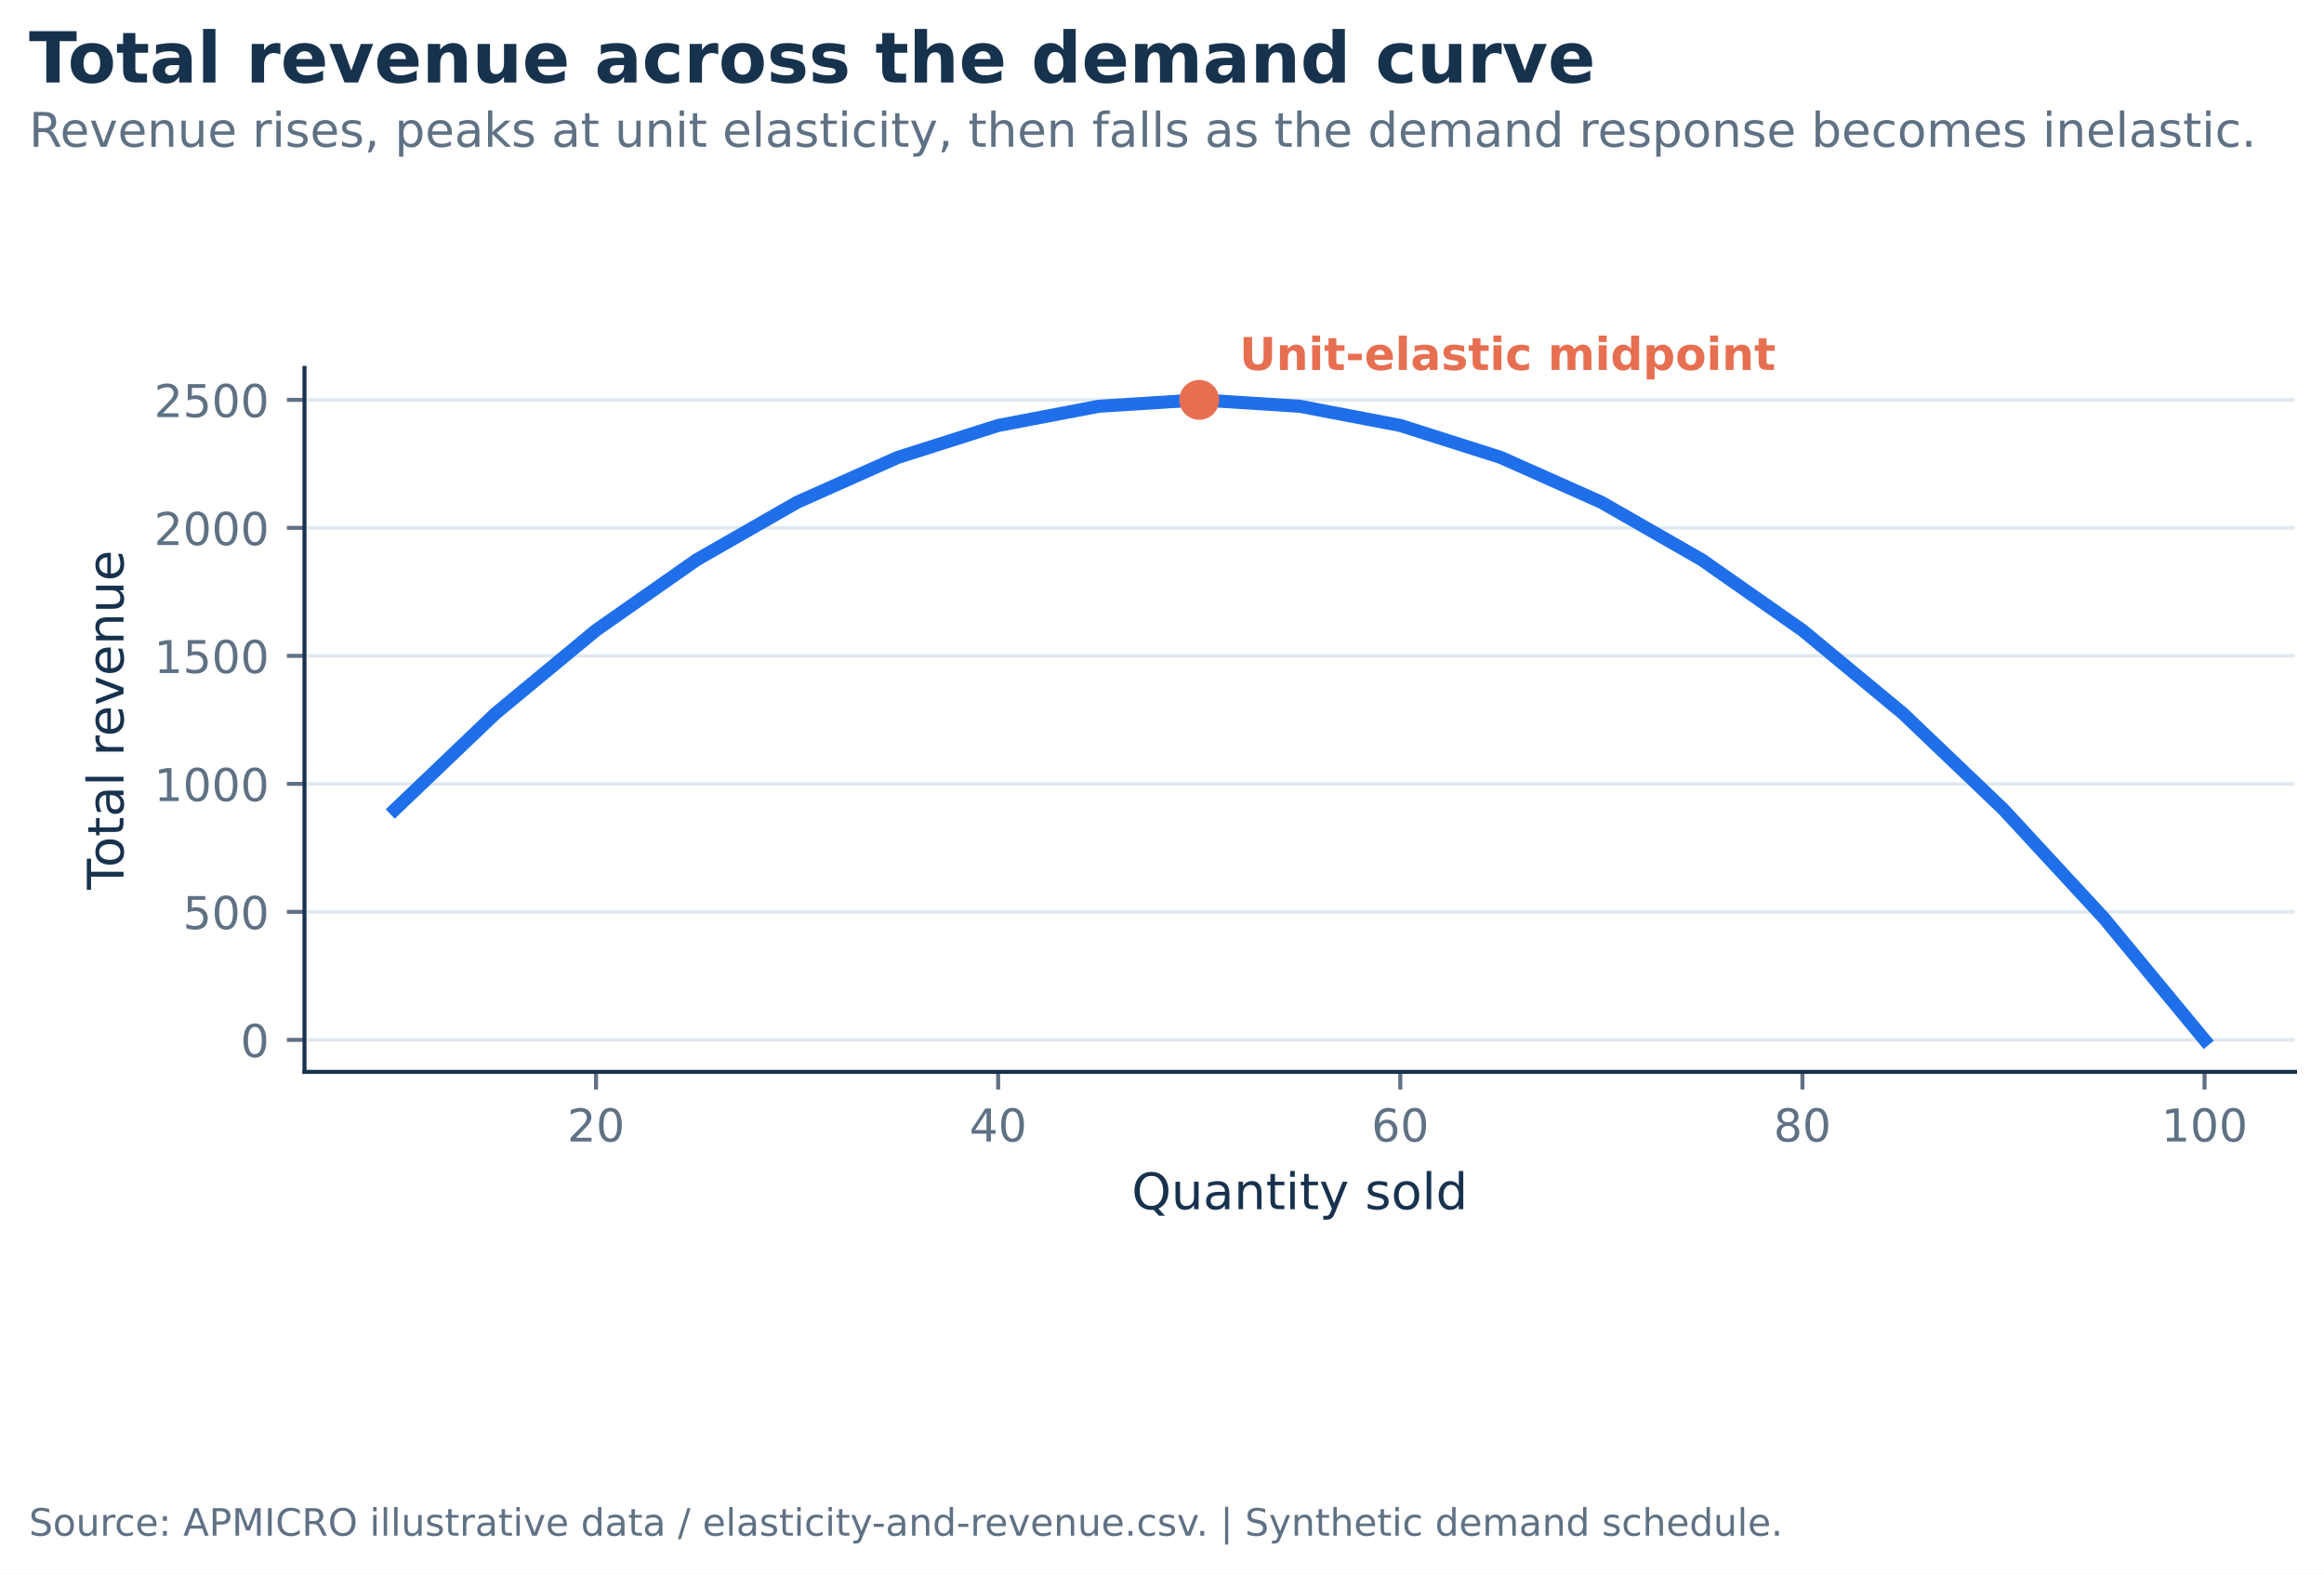
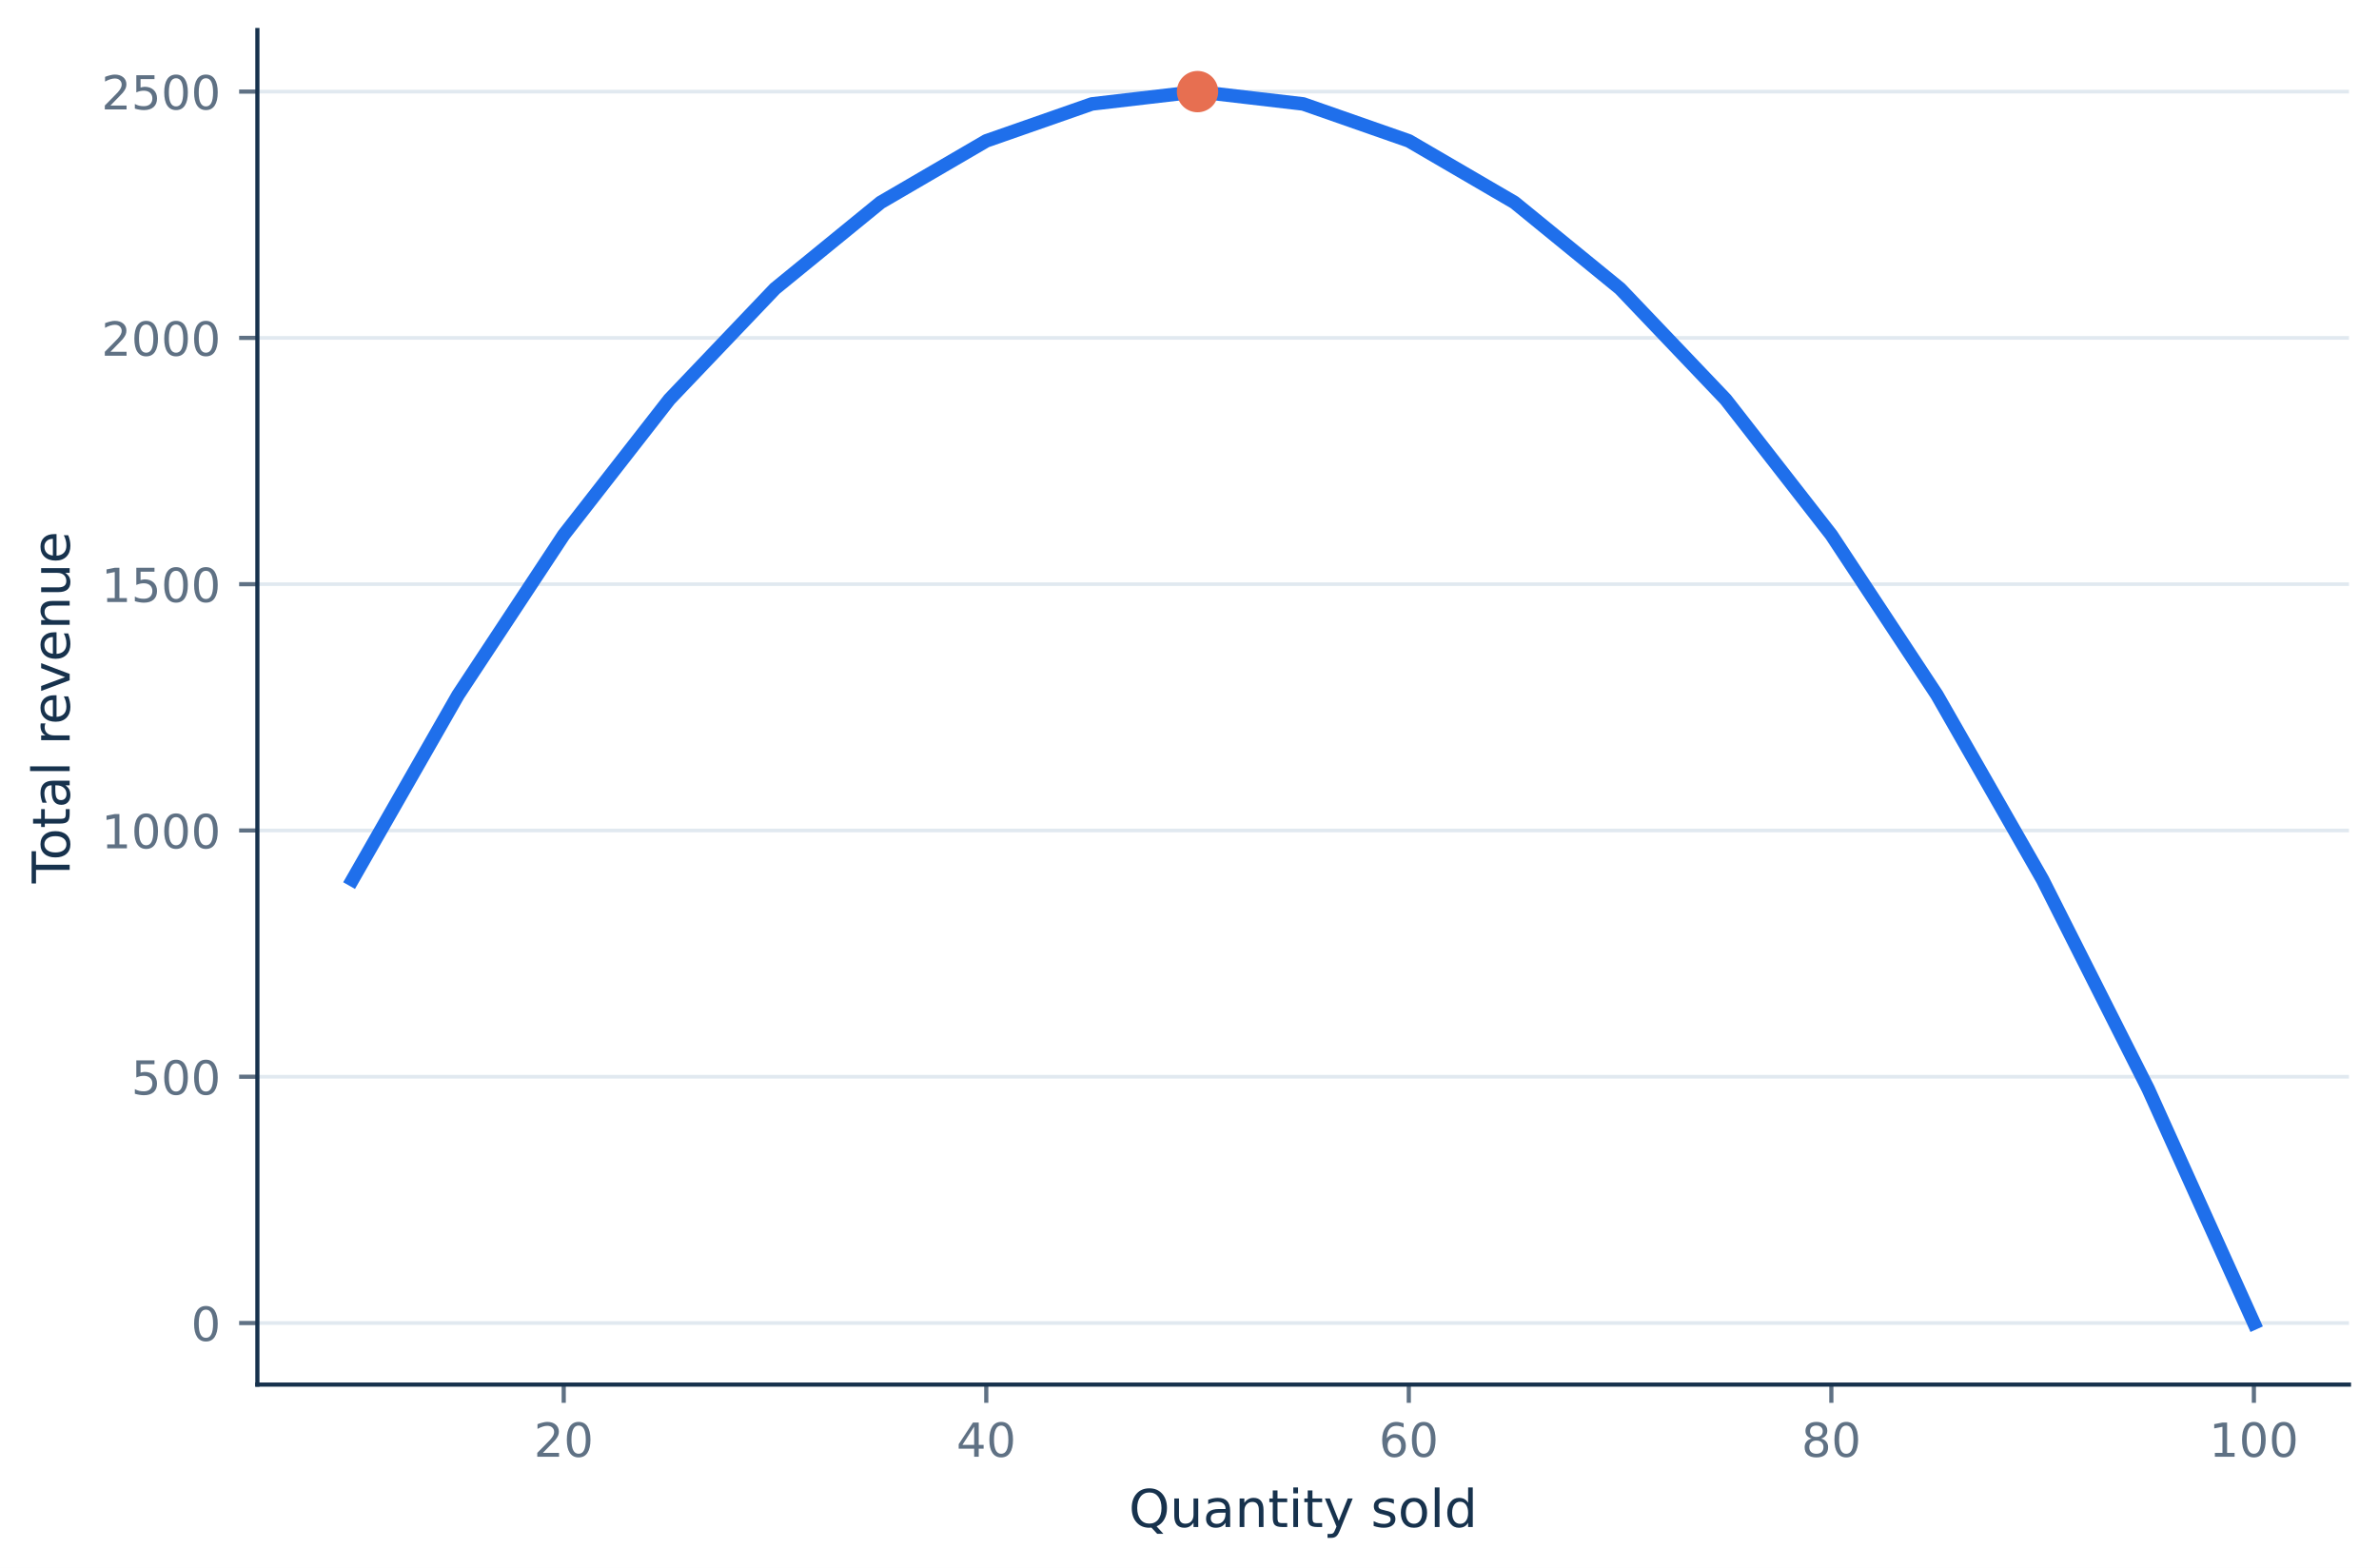
- <svg xmlns="http://www.w3.org/2000/svg" xmlns:xlink="http://www.w3.org/1999/xlink" width="462.096pt" height="312.84pt" viewBox="0 0 462.096 312.84" version="1.1">
+ <svg xmlns="http://www.w3.org/2000/svg" xmlns:xlink="http://www.w3.org/1999/xlink" width="456.078pt" height="300.628pt" viewBox="0 0 456.078 300.628" version="1.1">
  <defs>
    <style type="text/css">*{stroke-linejoin: round; stroke-linecap: butt}</style>
  </defs>
  <g id="figure_1">
    <g id="patch_1">
-       <path d="M 0 312.84 L 462.096 312.84 L 462.096 0 L 0 0 z " style="fill: #ffffff" />
+       <path d="M 0 300.628  L 456.078 300.628  L 456.078 0  L 0 0  z " style="fill: #ffffff" />
    </g>
    <g id="axes_1">
      <g id="patch_2">
-         <path d="M 60.545 213.1 L 456.336 213.1 L 456.336 73.138 L 60.545 73.138 z " style="fill: #ffffff" />
+         <path d="M 49.343 265.48  L 450.318 265.48  L 450.318 5.76  L 49.343 5.76  z " style="fill: #ffffff" />
      </g>
      <g id="matplotlib.axis_1">
        <g id="xtick_1">
          <g id="line2d_1">
            <defs>
-               <path id="mff1b56f78f" d="M 0 0 L 0 3.5 " style="stroke: #5f7184; stroke-width: 0.8" />
+               <path id="m20ea4eaf47" d="M 0 0  L 0 3.5  " style="stroke: #5f7184; stroke-width: 0.8" />
            </defs>
            <g>
-               <use xlink:href="#mff1b56f78f" x="118.514" y="213.1" style="fill: #5f7184; stroke: #5f7184; stroke-width: 0.8" />
+               <use xlink:href="#m20ea4eaf47" x="108.072" y="265.48" style="fill: #5f7184; stroke: #5f7184; stroke-width: 0.8" />
            </g>
          </g>
          <g id="text_1">
-             <text style="font-size: 9px; font-family: 'DejaVu Sans'; text-anchor: middle; fill: #5f7184" x="118.514" y="226.939" transform="rotate(-0 118.5144 226.9386)">20</text>
+             <text style="font-size: 9px; font-family: 'DejaVu Sans'; text-anchor: middle; fill: #5f7184" x="108.072" y="279.319" transform="rotate(-0 108.0718 279.3186)">20</text>
          </g>
        </g>
        <g id="xtick_2">
          <g id="line2d_2">
            <g>
-               <use xlink:href="#mff1b56f78f" x="198.472" y="213.1" style="fill: #5f7184; stroke: #5f7184; stroke-width: 0.8" />
+               <use xlink:href="#m20ea4eaf47" x="189.077" y="265.48" style="fill: #5f7184; stroke: #5f7184; stroke-width: 0.8" />
            </g>
          </g>
          <g id="text_2">
-             <text style="font-size: 9px; font-family: 'DejaVu Sans'; text-anchor: middle; fill: #5f7184" x="198.472" y="226.939" transform="rotate(-0 198.4722 226.9386)">40</text>
+             <text style="font-size: 9px; font-family: 'DejaVu Sans'; text-anchor: middle; fill: #5f7184" x="189.077" y="279.319" transform="rotate(-0 189.0768 279.3186)">40</text>
          </g>
        </g>
        <g id="xtick_3">
          <g id="line2d_3">
            <g>
-               <use xlink:href="#mff1b56f78f" x="278.43" y="213.1" style="fill: #5f7184; stroke: #5f7184; stroke-width: 0.8" />
+               <use xlink:href="#m20ea4eaf47" x="270.082" y="265.48" style="fill: #5f7184; stroke: #5f7184; stroke-width: 0.8" />
            </g>
          </g>
          <g id="text_3">
-             <text style="font-size: 9px; font-family: 'DejaVu Sans'; text-anchor: middle; fill: #5f7184" x="278.43" y="226.939" transform="rotate(-0 278.4299 226.9386)">60</text>
+             <text style="font-size: 9px; font-family: 'DejaVu Sans'; text-anchor: middle; fill: #5f7184" x="270.082" y="279.319" transform="rotate(-0 270.0819 279.3186)">60</text>
          </g>
        </g>
        <g id="xtick_4">
          <g id="line2d_4">
            <g>
-               <use xlink:href="#mff1b56f78f" x="358.388" y="213.1" style="fill: #5f7184; stroke: #5f7184; stroke-width: 0.8" />
+               <use xlink:href="#m20ea4eaf47" x="351.087" y="265.48" style="fill: #5f7184; stroke: #5f7184; stroke-width: 0.8" />
            </g>
          </g>
          <g id="text_4">
-             <text style="font-size: 9px; font-family: 'DejaVu Sans'; text-anchor: middle; fill: #5f7184" x="358.388" y="226.939" transform="rotate(-0 358.3877 226.9386)">80</text>
+             <text style="font-size: 9px; font-family: 'DejaVu Sans'; text-anchor: middle; fill: #5f7184" x="351.087" y="279.319" transform="rotate(-0 351.0869 279.3186)">80</text>
          </g>
        </g>
        <g id="xtick_5">
          <g id="line2d_5">
            <g>
-               <use xlink:href="#mff1b56f78f" x="438.346" y="213.1" style="fill: #5f7184; stroke: #5f7184; stroke-width: 0.8" />
+               <use xlink:href="#m20ea4eaf47" x="432.092" y="265.48" style="fill: #5f7184; stroke: #5f7184; stroke-width: 0.8" />
            </g>
          </g>
          <g id="text_5">
-             <text style="font-size: 9px; font-family: 'DejaVu Sans'; text-anchor: middle; fill: #5f7184" x="438.346" y="226.939" transform="rotate(-0 438.3455 226.9386)">100</text>
+             <text style="font-size: 9px; font-family: 'DejaVu Sans'; text-anchor: middle; fill: #5f7184" x="432.092" y="279.319" transform="rotate(-0 432.092 279.3186)">100</text>
          </g>
        </g>
        <g id="text_6">
-           <text style="font-size: 10px; font-family: 'DejaVu Sans'; text-anchor: middle; fill: #17324d" x="258.44" y="240.409" transform="rotate(-0 258.4405 240.4087)">Quantity sold</text>
+           <text style="font-size: 10px; font-family: 'DejaVu Sans'; text-anchor: middle; fill: #17324d" x="249.831" y="292.789" transform="rotate(-0 249.8306 292.7887)">Quantity sold</text>
        </g>
      </g>
      <g id="matplotlib.axis_2">
        <g id="ytick_1">
          <g id="line2d_6">
-             <path d="M 60.545 206.738 L 456.336 206.738 " clip-path="url(#p9d4e6d6bfb)" style="fill: none; stroke: #d9e3ec; stroke-opacity: 0.8; stroke-width: 0.7; stroke-linecap: square" />
+             <path d="M 49.343 253.675  L 450.318 253.675  " clip-path="url(#p48f072ab12)" style="fill: none; stroke: #d9e3ec; stroke-opacity: 0.8; stroke-width: 0.7; stroke-linecap: square" />
          </g>
          <g id="line2d_7">
            <defs>
-               <path id="mcb935cf9d0" d="M 0 0 L -3.5 0 " style="stroke: #5f7184; stroke-width: 0.8" />
+               <path id="m91d73f04fc" d="M 0 0  L -3.5 0  " style="stroke: #5f7184; stroke-width: 0.8" />
            </defs>
            <g>
-               <use xlink:href="#mcb935cf9d0" x="60.545" y="206.738" style="fill: #5f7184; stroke: #5f7184; stroke-width: 0.8" />
+               <use xlink:href="#m91d73f04fc" x="49.343" y="253.675" style="fill: #5f7184; stroke: #5f7184; stroke-width: 0.8" />
            </g>
          </g>
          <g id="text_7">
-             <text style="font-size: 9px; font-family: 'DejaVu Sans'; text-anchor: end; fill: #5f7184" x="53.545" y="210.157" transform="rotate(-0 53.545 210.1574)">0</text>
+             <text style="font-size: 9px; font-family: 'DejaVu Sans'; text-anchor: end; fill: #5f7184" x="42.343" y="257.094" transform="rotate(-0 42.34313 257.0938)">0</text>
          </g>
        </g>
        <g id="ytick_2">
          <g id="line2d_8">
-             <path d="M 60.545 181.29 L 456.336 181.29 " clip-path="url(#p9d4e6d6bfb)" style="fill: none; stroke: #d9e3ec; stroke-opacity: 0.8; stroke-width: 0.7; stroke-linecap: square" />
+             <path d="M 49.343 206.453  L 450.318 206.453  " clip-path="url(#p48f072ab12)" style="fill: none; stroke: #d9e3ec; stroke-opacity: 0.8; stroke-width: 0.7; stroke-linecap: square" />
          </g>
          <g id="line2d_9">
            <g>
-               <use xlink:href="#mcb935cf9d0" x="60.545" y="181.29" style="fill: #5f7184; stroke: #5f7184; stroke-width: 0.8" />
+               <use xlink:href="#m91d73f04fc" x="49.343" y="206.453" style="fill: #5f7184; stroke: #5f7184; stroke-width: 0.8" />
            </g>
          </g>
          <g id="text_8">
-             <text style="font-size: 9px; font-family: 'DejaVu Sans'; text-anchor: end; fill: #5f7184" x="53.545" y="184.71" transform="rotate(-0 53.545 184.7097)">500</text>
+             <text style="font-size: 9px; font-family: 'DejaVu Sans'; text-anchor: end; fill: #5f7184" x="42.343" y="209.872" transform="rotate(-0 42.34313 209.872)">500</text>
          </g>
        </g>
        <g id="ytick_3">
          <g id="line2d_10">
-             <path d="M 60.545 155.843 L 456.336 155.843 " clip-path="url(#p9d4e6d6bfb)" style="fill: none; stroke: #d9e3ec; stroke-opacity: 0.8; stroke-width: 0.7; stroke-linecap: square" />
+             <path d="M 49.343 159.231  L 450.318 159.231  " clip-path="url(#p48f072ab12)" style="fill: none; stroke: #d9e3ec; stroke-opacity: 0.8; stroke-width: 0.7; stroke-linecap: square" />
          </g>
          <g id="line2d_11">
            <g>
-               <use xlink:href="#mcb935cf9d0" x="60.545" y="155.843" style="fill: #5f7184; stroke: #5f7184; stroke-width: 0.8" />
+               <use xlink:href="#m91d73f04fc" x="49.343" y="159.231" style="fill: #5f7184; stroke: #5f7184; stroke-width: 0.8" />
            </g>
          </g>
          <g id="text_9">
-             <text style="font-size: 9px; font-family: 'DejaVu Sans'; text-anchor: end; fill: #5f7184" x="53.545" y="159.262" transform="rotate(-0 53.545 159.262)">1000</text>
+             <text style="font-size: 9px; font-family: 'DejaVu Sans'; text-anchor: end; fill: #5f7184" x="42.343" y="162.65" transform="rotate(-0 42.34313 162.6502)">1000</text>
          </g>
        </g>
        <g id="ytick_4">
          <g id="line2d_12">
-             <path d="M 60.545 130.395 L 456.336 130.395 " clip-path="url(#p9d4e6d6bfb)" style="fill: none; stroke: #d9e3ec; stroke-opacity: 0.8; stroke-width: 0.7; stroke-linecap: square" />
+             <path d="M 49.343 112.009  L 450.318 112.009  " clip-path="url(#p48f072ab12)" style="fill: none; stroke: #d9e3ec; stroke-opacity: 0.8; stroke-width: 0.7; stroke-linecap: square" />
          </g>
          <g id="line2d_13">
            <g>
-               <use xlink:href="#mcb935cf9d0" x="60.545" y="130.395" style="fill: #5f7184; stroke: #5f7184; stroke-width: 0.8" />
+               <use xlink:href="#m91d73f04fc" x="49.343" y="112.009" style="fill: #5f7184; stroke: #5f7184; stroke-width: 0.8" />
            </g>
          </g>
          <g id="text_10">
-             <text style="font-size: 9px; font-family: 'DejaVu Sans'; text-anchor: end; fill: #5f7184" x="53.545" y="133.814" transform="rotate(-0 53.545 133.8142)">1500</text>
+             <text style="font-size: 9px; font-family: 'DejaVu Sans'; text-anchor: end; fill: #5f7184" x="42.343" y="115.428" transform="rotate(-0 42.34313 115.4284)">1500</text>
          </g>
        </g>
        <g id="ytick_5">
          <g id="line2d_14">
-             <path d="M 60.545 104.947 L 456.336 104.947 " clip-path="url(#p9d4e6d6bfb)" style="fill: none; stroke: #d9e3ec; stroke-opacity: 0.8; stroke-width: 0.7; stroke-linecap: square" />
+             <path d="M 49.343 64.787  L 450.318 64.787  " clip-path="url(#p48f072ab12)" style="fill: none; stroke: #d9e3ec; stroke-opacity: 0.8; stroke-width: 0.7; stroke-linecap: square" />
          </g>
          <g id="line2d_15">
            <g>
-               <use xlink:href="#mcb935cf9d0" x="60.545" y="104.947" style="fill: #5f7184; stroke: #5f7184; stroke-width: 0.8" />
+               <use xlink:href="#m91d73f04fc" x="49.343" y="64.787" style="fill: #5f7184; stroke: #5f7184; stroke-width: 0.8" />
            </g>
          </g>
          <g id="text_11">
-             <text style="font-size: 9px; font-family: 'DejaVu Sans'; text-anchor: end; fill: #5f7184" x="53.545" y="108.367" transform="rotate(-0 53.545 108.3665)">2000</text>
+             <text style="font-size: 9px; font-family: 'DejaVu Sans'; text-anchor: end; fill: #5f7184" x="42.343" y="68.207" transform="rotate(-0 42.34313 68.20657)">2000</text>
          </g>
        </g>
        <g id="ytick_6">
          <g id="line2d_16">
-             <path d="M 60.545 79.5 L 456.336 79.5 " clip-path="url(#p9d4e6d6bfb)" style="fill: none; stroke: #d9e3ec; stroke-opacity: 0.8; stroke-width: 0.7; stroke-linecap: square" />
+             <path d="M 49.343 17.565  L 450.318 17.565  " clip-path="url(#p48f072ab12)" style="fill: none; stroke: #d9e3ec; stroke-opacity: 0.8; stroke-width: 0.7; stroke-linecap: square" />
          </g>
          <g id="line2d_17">
            <g>
-               <use xlink:href="#mcb935cf9d0" x="60.545" y="79.5" style="fill: #5f7184; stroke: #5f7184; stroke-width: 0.8" />
+               <use xlink:href="#m91d73f04fc" x="49.343" y="17.565" style="fill: #5f7184; stroke: #5f7184; stroke-width: 0.8" />
            </g>
          </g>
          <g id="text_12">
-             <text style="font-size: 9px; font-family: 'DejaVu Sans'; text-anchor: end; fill: #5f7184" x="53.545" y="82.919" transform="rotate(-0 53.545 82.91882)">2500</text>
+             <text style="font-size: 9px; font-family: 'DejaVu Sans'; text-anchor: end; fill: #5f7184" x="42.343" y="20.985" transform="rotate(-0 42.34313 20.98475)">2500</text>
          </g>
        </g>
        <g id="text_13">
-           <text style="font-size: 10px; font-family: 'DejaVu Sans'; text-anchor: middle; fill: #17324d" x="24.56" y="143.119" transform="rotate(-90 24.56031 143.1188)">Total revenue</text>
+           <text style="font-size: 10px; font-family: 'DejaVu Sans'; text-anchor: middle; fill: #17324d" x="13.358" y="135.62" transform="rotate(-90 13.35844 135.62)">Total revenue</text>
        </g>
      </g>
      <g id="line2d_18">
-         <path d="M 78.535 160.932 L 98.525 141.846 L 118.514 125.305 L 138.504 111.309 L 158.493 99.858 L 178.483 90.951 L 198.472 84.589 L 218.462 80.772 L 238.451 79.5 L 258.44 80.772 L 278.43 84.589 L 298.419 90.951 L 318.409 99.858 L 338.398 111.309 L 358.388 125.305 L 378.377 141.846 L 398.367 160.932 L 418.356 182.563 L 438.346 206.738 " clip-path="url(#p9d4e6d6bfb)" style="fill: none; stroke: #1f6feb; stroke-width: 2.6; stroke-linecap: square" />
+         <path d="M 67.569 168.675  L 87.821 133.259  L 108.072 102.565  L 128.323 76.593  L 148.574 55.343  L 168.826 38.815  L 189.077 27.01  L 209.328 19.927  L 229.579 17.565  L 249.831 19.927  L 270.082 27.01  L 290.333 38.815  L 310.584 55.343  L 330.836 76.593  L 351.087 102.565  L 371.338 133.259  L 391.589 168.675  L 411.841 208.814  L 432.092 253.675  " clip-path="url(#p48f072ab12)" style="fill: none; stroke: #1f6feb; stroke-width: 2.6; stroke-linecap: square" />
      </g>
      <g id="patch_3">
-         <path d="M 60.545 213.1 L 60.545 73.138 " style="fill: none; stroke: #17324d; stroke-width: 0.8; stroke-linejoin: miter; stroke-linecap: square" />
+         <path d="M 49.343 265.48  L 49.343 5.76  " style="fill: none; stroke: #17324d; stroke-width: 0.8; stroke-linejoin: miter; stroke-linecap: square" />
      </g>
      <g id="patch_4">
-         <path d="M 60.545 213.1 L 456.336 213.1 " style="fill: none; stroke: #17324d; stroke-width: 0.8; stroke-linejoin: miter; stroke-linecap: square" />
+         <path d="M 49.343 265.48  L 450.318 265.48  " style="fill: none; stroke: #17324d; stroke-width: 0.8; stroke-linejoin: miter; stroke-linecap: square" />
      </g>
      <g id="PathCollection_1">
        <defs>
-           <path id="m0e293d7ea2" d="M 0 3.464 C 0.919 3.464 1.8 3.099 2.449 2.449 C 3.099 1.8 3.464 0.919 3.464 0 C 3.464 -0.919 3.099 -1.8 2.449 -2.449 C 1.8 -3.099 0.919 -3.464 0 -3.464 C -0.919 -3.464 -1.8 -3.099 -2.449 -2.449 C -3.099 -1.8 -3.464 -0.919 -3.464 0 C -3.464 0.919 -3.099 1.8 -2.449 2.449 C -1.8 3.099 -0.919 3.464 0 3.464 z " style="stroke: #e76f51" />
+           <path id="mfd07ed68e5" d="M 0 3.464  C 0.919 3.464 1.8 3.099 2.449 2.449  C 3.099 1.8 3.464 0.919 3.464 0  C 3.464 -0.919 3.099 -1.8 2.449 -2.449  C 1.8 -3.099 0.919 -3.464 0 -3.464  C -0.919 -3.464 -1.8 -3.099 -2.449 -2.449  C -3.099 -1.8 -3.464 -0.919 -3.464 0  C -3.464 0.919 -3.099 1.8 -2.449 2.449  C -1.8 3.099 -0.919 3.464 0 3.464  z " style="stroke: #e76f51" />
        </defs>
-         <g clip-path="url(#p9d4e6d6bfb)">
-           <use xlink:href="#m0e293d7ea2" x="238.451" y="79.5" style="fill: #e76f51; stroke: #e76f51" />
+         <g clip-path="url(#p48f072ab12)">
+           <use xlink:href="#mfd07ed68e5" x="229.579" y="17.565" style="fill: #e76f51; stroke: #e76f51" />
        </g>
      </g>
-       <g id="text_14">
-         <g id="patch_5">
-           <path d="M 246.447 77.408 L 353.084 77.408 Q 355.064 77.408 355.064 75.428 L 355.064 66.718 Q 355.064 64.738 353.084 64.738 L 246.447 64.738 Q 244.467 64.738 244.467 66.718 L 244.467 75.428 Q 244.467 77.408 246.447 77.408 z " style="fill: #ffffff; opacity: 0.85" />
-         </g>
-         <text style="font-weight: 700; font-size: 9px; font-family: 'DejaVu Sans'; text-anchor: start; fill: #e76f51" x="246.447" y="73.556" transform="rotate(-0 246.4468 73.55617)">Unit-elastic midpoint</text>
-       </g>
-     </g>
-     <g id="text_15">
-       <text style="font-weight: 700; font-size: 14px; font-family: 'DejaVu Sans'; text-anchor: start; fill: #17324d" x="5.76" y="16.398" transform="rotate(-0 5.76 16.39781)">Total revenue across the demand curve</text>
-     </g>
-     <g id="text_16">
-       <text style="font-size: 9.5px; font-family: 'DejaVu Sans'; text-anchor: start; fill: #5f7184" x="5.76" y="29.179" transform="rotate(-0 5.76 29.17852)">Revenue rises, peaks at unit elasticity, then falls as the demand response becomes inelastic.</text>
-     </g>
-     <g id="text_17">
-       <text style="font-size: 7.5px; font-family: 'DejaVu Sans'; text-anchor: start; fill: #5f7184" x="5.76" y="305.312" transform="rotate(-0 5.76 305.3116)">Source: APMICRO illustrative data / elasticity-and-revenue.csv.  |  Synthetic demand schedule.</text>
    </g>
  </g>
  <defs>
-     <clipPath id="p9d4e6d6bfb">
-       <rect x="60.545" y="73.138" width="395.791" height="139.962" />
+     <clipPath id="p48f072ab12">
+       <rect x="49.343" y="5.76" width="400.975" height="259.72" />
    </clipPath>
  </defs>
</svg>
